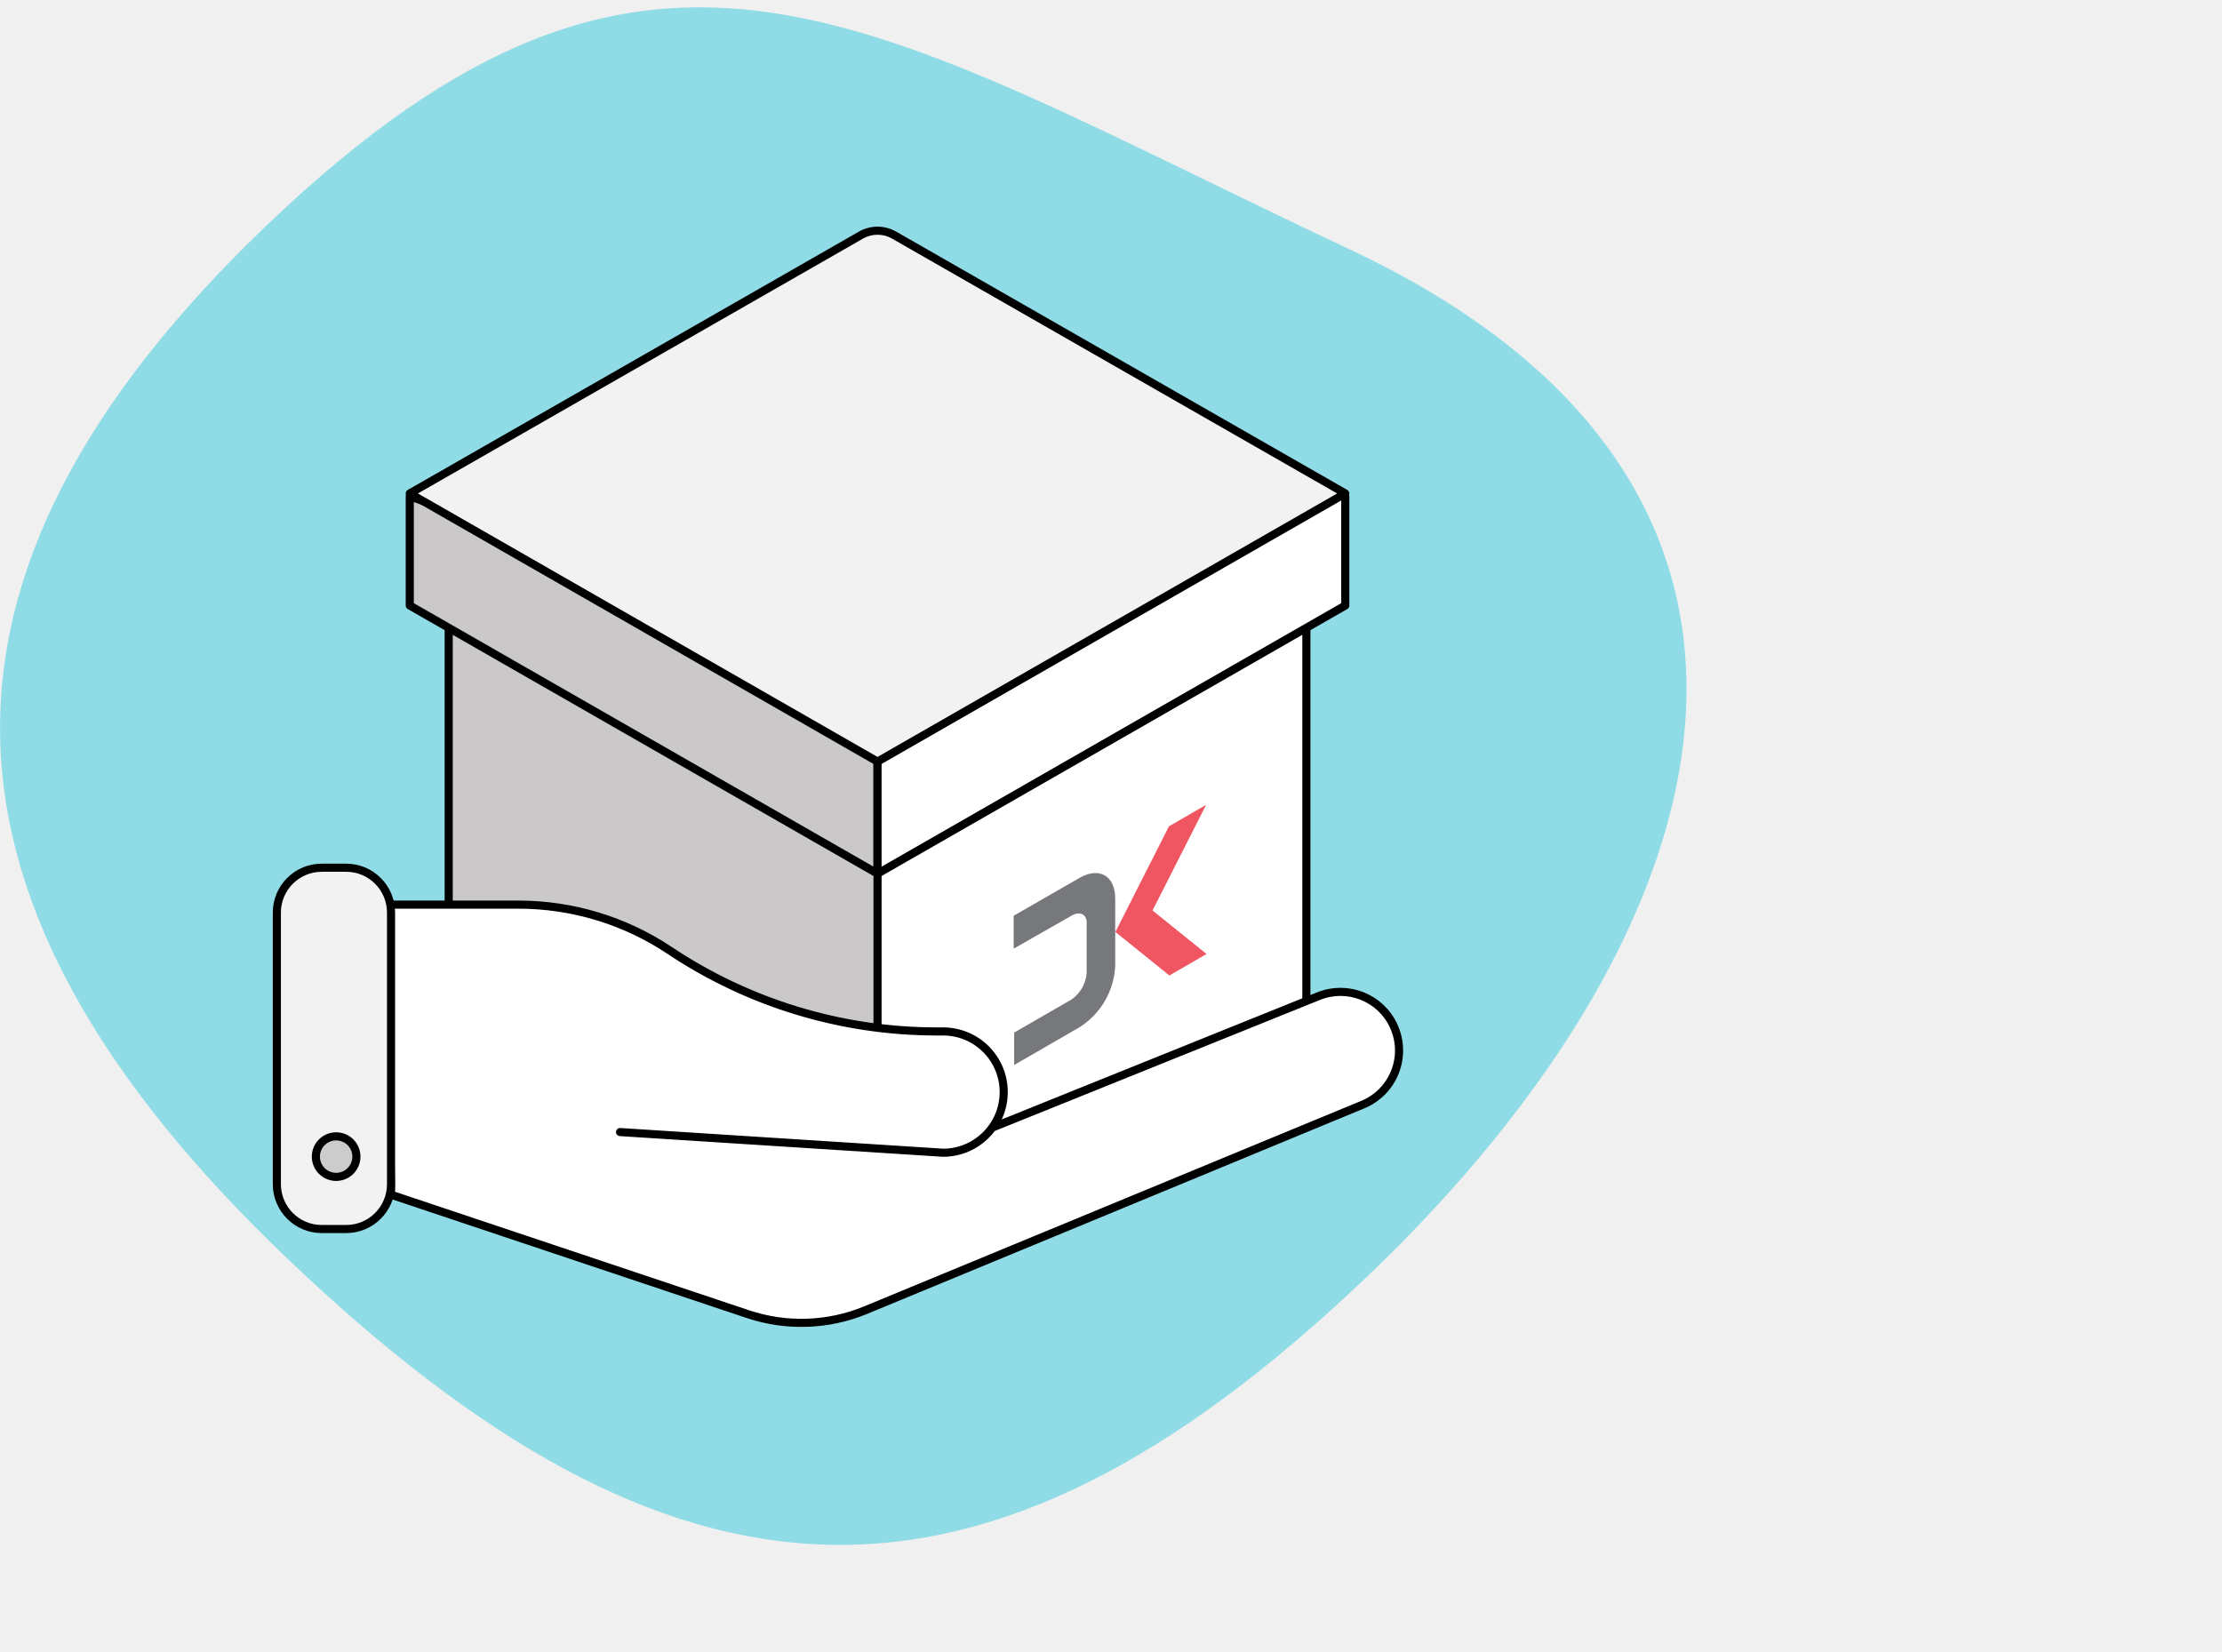
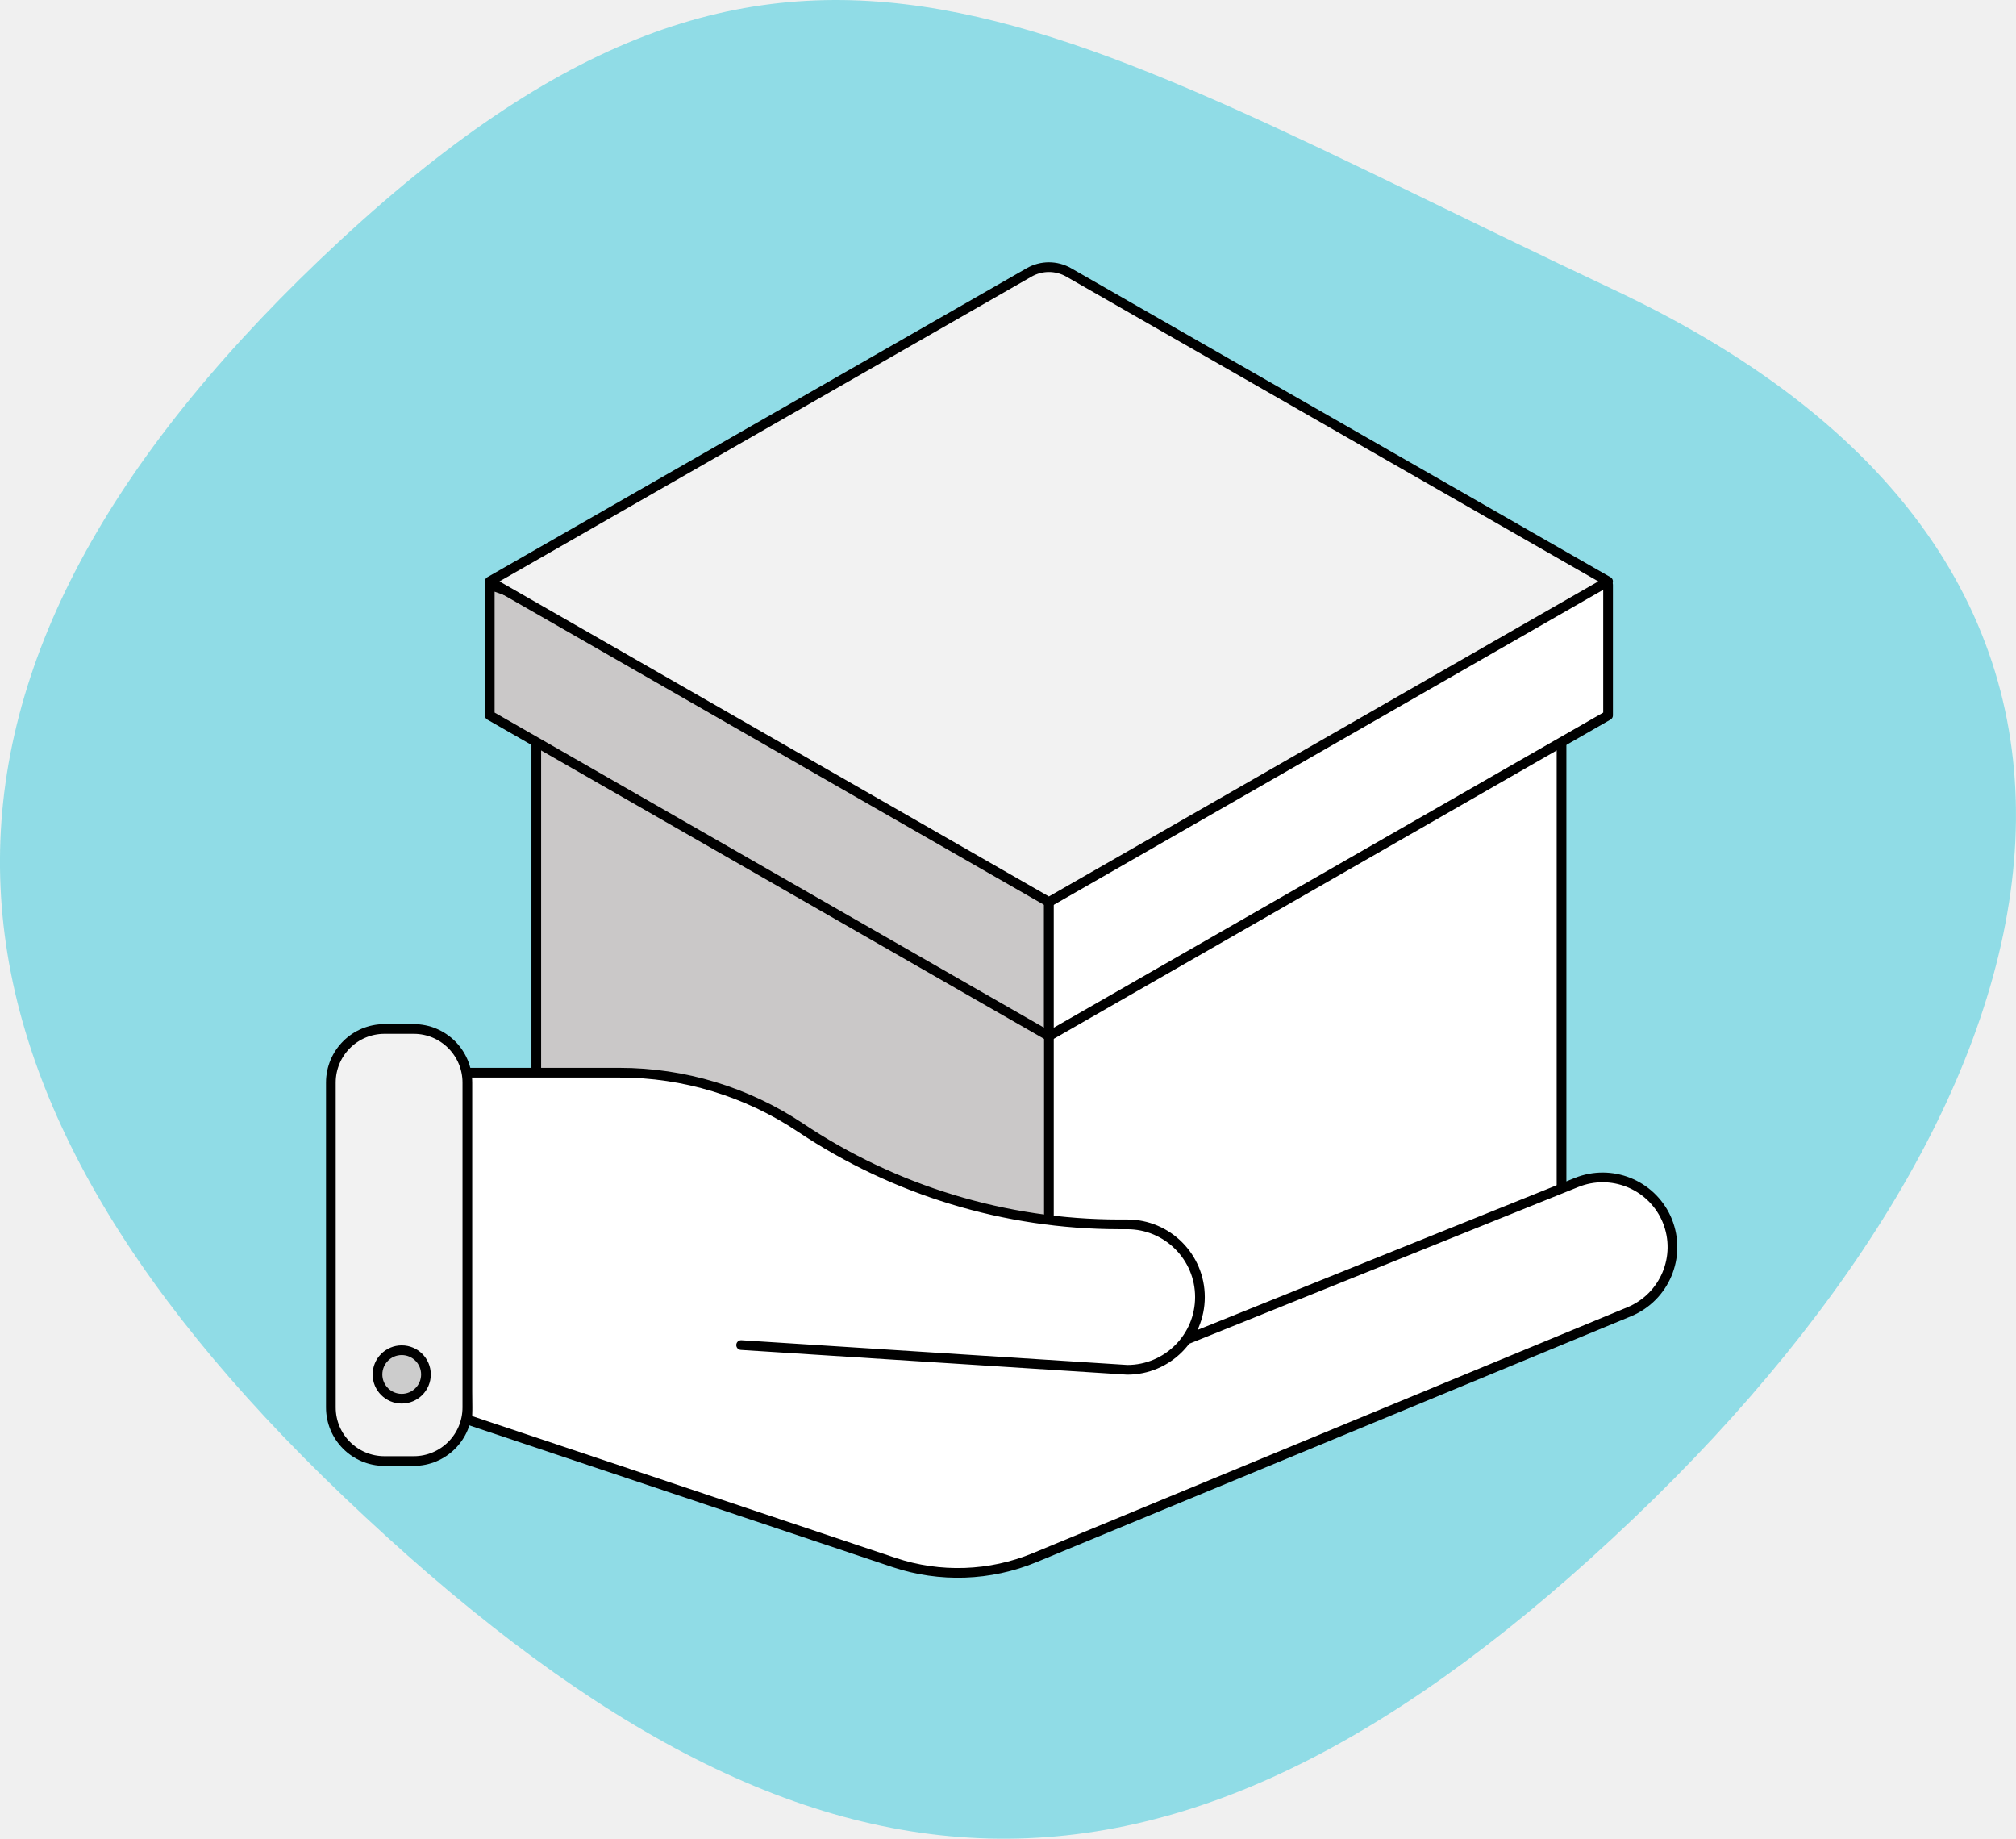
- <svg xmlns="http://www.w3.org/2000/svg" viewBox="0 0 274 203.64">
-   <g fill="none" fill-rule="evenodd">
-     <path fill="#00BFD6" fill-rule="nonzero" d="M168.6 157.43c-47.76 45.59-85.4 43.38-133.17-2.21-45.59-43.52-48-84-2.42-127.55 47.76-45.59 73.71-25 133.47 3.11 61.88 29.08 47.71 83.13 2.12 126.65z" opacity=".4" />
-     <path fill="#FFF" fill-rule="nonzero" stroke="#000" stroke-linecap="round" stroke-linejoin="round" d="M108.21 155.99l52.88-30.96V64.4l-52.88-30.52" />
-     <path fill="#CAC8C8" fill-rule="nonzero" stroke="#000" stroke-linecap="round" stroke-linejoin="round" d="M108.21 33.88L55.33 64.4v58.68a4.12 4.12 0 0 0 2.06 3.57L108.21 156" />
-     <path stroke="#000" stroke-linecap="round" stroke-linejoin="round" d="M159.71 65.17l-51.5 29.74-51.5-29.74M108.21 94.93v61.06M108.21 92.77v14.44" />
-     <path fill="#77787B" fill-rule="nonzero" d="M133.11 108.28c2.45-1.41 4.41-.27 4.41 2.57v8.24a9.47 9.47 0 0 1-4.38 7.59l-8.08 4.67v-4l7.09-4.09A4.42 4.42 0 0 0 134 120v-6.24c0-1-.85-1.42-1.86-.83L125 117v-4.06l8.11-4.66z" />
-     <path fill="#EF5662" fill-rule="nonzero" d="M148.73 99.26l-6.61 13.03 6.66 5.37-4.58 2.65-6.66-5.37 6.61-13.03z" />
-     <path fill="#CAC8C8" fill-rule="nonzero" stroke="#000" stroke-linecap="round" stroke-linejoin="round" d="M50.53 61.21v13.47l57.68 33.07V81.89z" />
-     <path fill="#FFF" fill-rule="nonzero" stroke="#000" stroke-linecap="round" stroke-linejoin="round" d="M165.89 61.21v13.47l-57.68 33.07V87.38l50.82-27.47z" />
-     <path fill="#F2F2F2" fill-rule="nonzero" stroke="#000" stroke-linecap="round" stroke-linejoin="round" d="M165.89 60.86l-57.68 33.07-57.68-33.07L106.16 29a4.12 4.12 0 0 1 4.1 0l55.63 31.86z" />
-     <path fill="#FFF" fill-rule="nonzero" stroke="#000" stroke-linecap="round" stroke-linejoin="round" d="M76.46 139.62l39.83 2.55a7.48 7.48 0 1 0 0-14.96h-.85a59.28 59.28 0 0 1-32.88-10 33.58 33.58 0 0 0-18.63-5.64h-16.4l.7 35.78 44 14.73a20.77 20.77 0 0 0 14.52-.5l61.31-25.35a7.22 7.22 0 0 0 3.79-9.71 7.22 7.22 0 0 0-9.24-3.67L122.54 139" />
-     <rect width="14.08" height="44.56" x="34.14" y="107.02" fill="#F2F2F2" fill-rule="nonzero" stroke="#000" stroke-linecap="round" stroke-linejoin="round" rx="5.53" />
-     <circle cx="41.45" cy="142.65" r="2.5" fill="#CCC" fill-rule="nonzero" stroke="#000" />
-   </g>
+ <svg xmlns="http://www.w3.org/2000/svg" id="a00bfe12-dbb0-49b2-a9c0-e1ac6f64ae9e" data-name="Layer 1" width="207.96" height="189.64" viewBox="0 0 207.96 189.64">
+   <defs>
+     <style>.bad6e827-fbf7-4779-9d57-1fcd0a323feb{fill:#00bfd6;opacity:0.4;isolation:isolate;}.a0dd1dd3-7c32-4a48-9d1f-26fc71149c99{fill:#fff;}.a0dd1dd3-7c32-4a48-9d1f-26fc71149c99,.a573e0da-164c-451b-be1e-aa3a110bc623,.a76753d8-b48b-4c9f-b197-b5c586a21e05,.bec65c23-c0cd-47c7-9f5d-734ca641fb04,.f3dbb87b-133c-4876-916d-77ad33374e3f{stroke:#000;}.a0dd1dd3-7c32-4a48-9d1f-26fc71149c99,.a573e0da-164c-451b-be1e-aa3a110bc623,.a76753d8-b48b-4c9f-b197-b5c586a21e05,.bec65c23-c0cd-47c7-9f5d-734ca641fb04{stroke-linecap:round;stroke-linejoin:round;}.a573e0da-164c-451b-be1e-aa3a110bc623{fill:#cac8c8;}.bec65c23-c0cd-47c7-9f5d-734ca641fb04{fill:none;}.a76753d8-b48b-4c9f-b197-b5c586a21e05{fill:#f2f2f2;}.f3dbb87b-133c-4876-916d-77ad33374e3f{fill:#ccc;}</style>
+   </defs>
+   <path class="bad6e827-fbf7-4779-9d57-1fcd0a323feb" d="M168.6,157.43C120.84,203,83.2,200.81,35.43,155.22c-45.59-43.52-48-84-2.42-127.55,47.76-45.59,73.71-25,133.47,3.11C228.36,59.86,214.19,113.91,168.6,157.43Z" transform="translate(-0.01 -0.9)" />
+   <path class="a0dd1dd3-7c32-4a48-9d1f-26fc71149c99" d="M108.21,156l52.88-31V64.4L108.21,33.88" transform="translate(-0.01 -0.9)" />
+   <path class="a573e0da-164c-451b-be1e-aa3a110bc623" d="M108.21,33.88,55.33,64.4v58.68a4.12,4.12,0,0,0,2.06,3.57L108.21,156" transform="translate(-0.01 -0.9)" />
+   <path class="bec65c23-c0cd-47c7-9f5d-734ca641fb04" d="M159.71,65.17l-51.5,29.74L56.71,65.17m51.5,29.76V156m0-63.22v14.44" transform="translate(-0.01 -0.9)" />
+   <path class="a573e0da-164c-451b-be1e-aa3a110bc623" d="M50.53,61.21V74.68l57.68,33.07V81.89Z" transform="translate(-0.01 -0.9)" />
+   <path class="a0dd1dd3-7c32-4a48-9d1f-26fc71149c99" d="M165.89,61.21V74.68l-57.68,33.07V87.38L159,59.91Z" transform="translate(-0.01 -0.9)" />
+   <path class="a76753d8-b48b-4c9f-b197-b5c586a21e05" d="M165.89,60.86,108.21,93.93,50.53,60.86,106.16,29a4.11,4.11,0,0,1,4.1,0Z" transform="translate(-0.01 -0.9)" />
+   <path class="a0dd1dd3-7c32-4a48-9d1f-26fc71149c99" d="M76.46,139.62l39.83,2.55a7.48,7.48,0,0,0,0-15h-.86a59.21,59.21,0,0,1-32.88-10,33.58,33.58,0,0,0-18.63-5.64H47.53l.7,35.78,44,14.73a20.75,20.75,0,0,0,14.52-.5l61.31-25.35A7.22,7.22,0,0,0,172,126.8l-.12-.28a7.21,7.21,0,0,0-9.24-3.67L122.54,139" transform="translate(-0.01 -0.9)" />
+   <rect class="a76753d8-b48b-4c9f-b197-b5c586a21e05" x="34.13" y="106.12" width="14.08" height="44.56" rx="5.53" />
+   <circle class="f3dbb87b-133c-4876-916d-77ad33374e3f" cx="41.44" cy="141.75" r="2.5" />
</svg>
